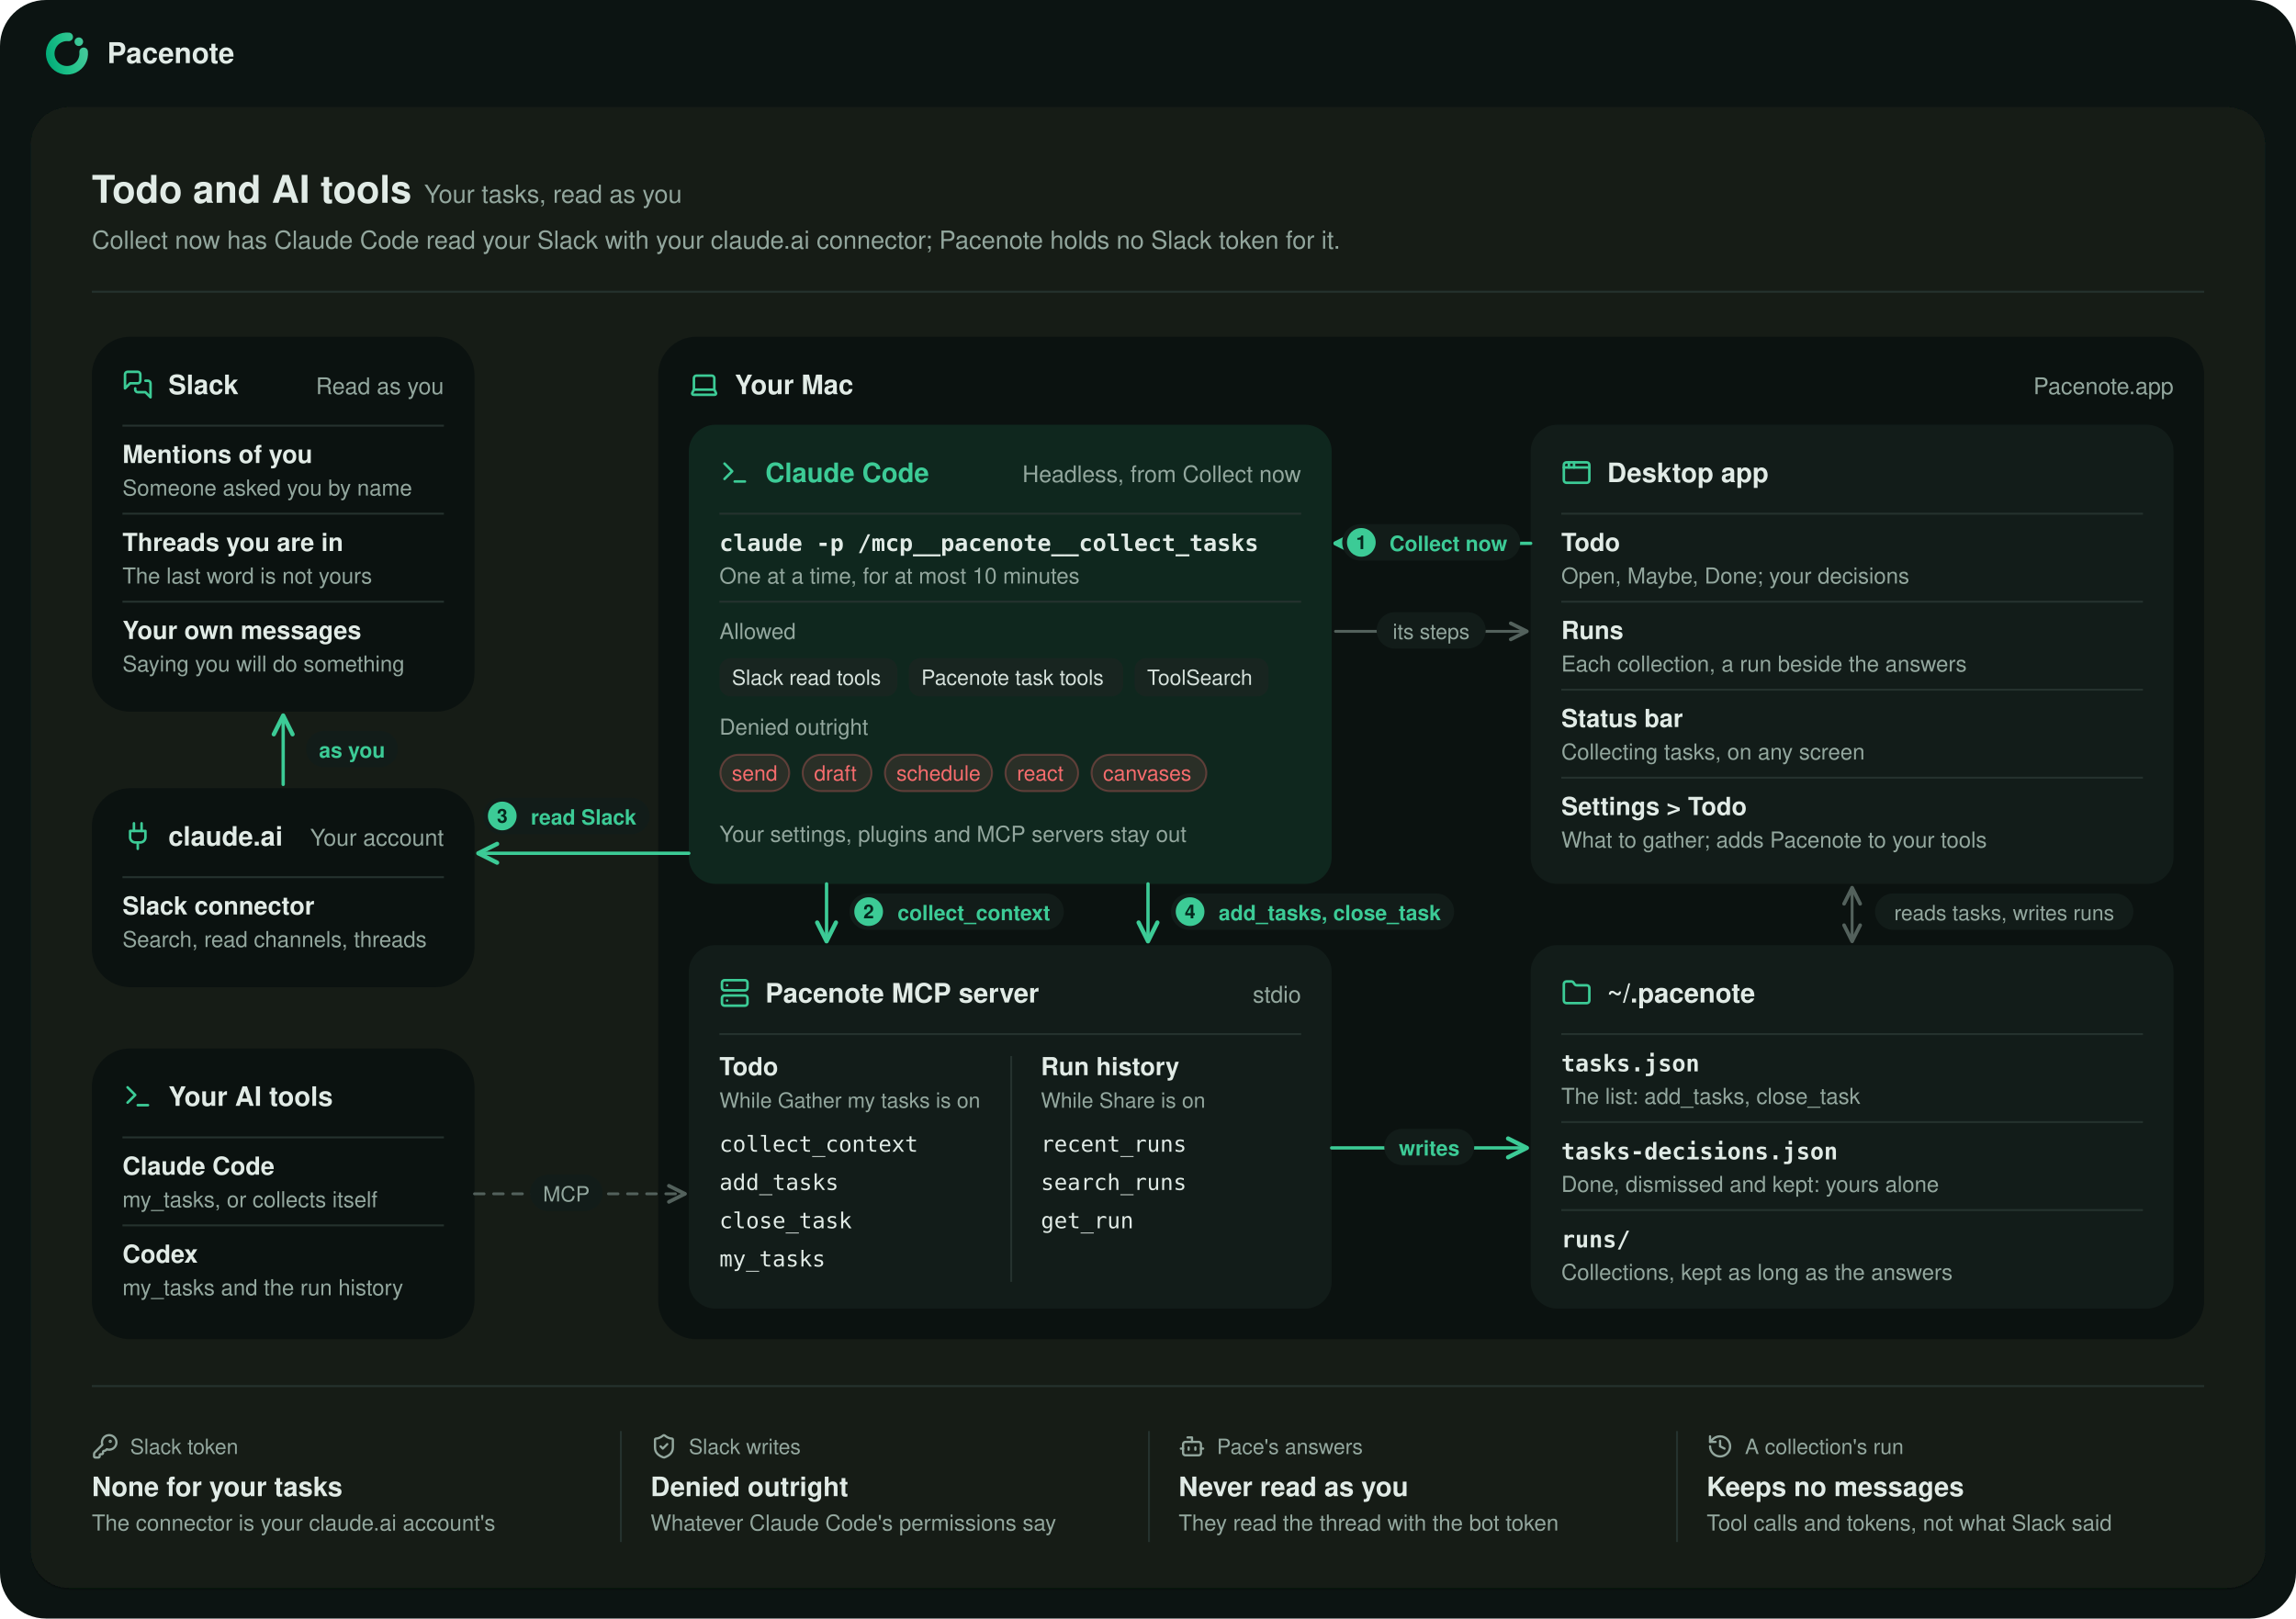
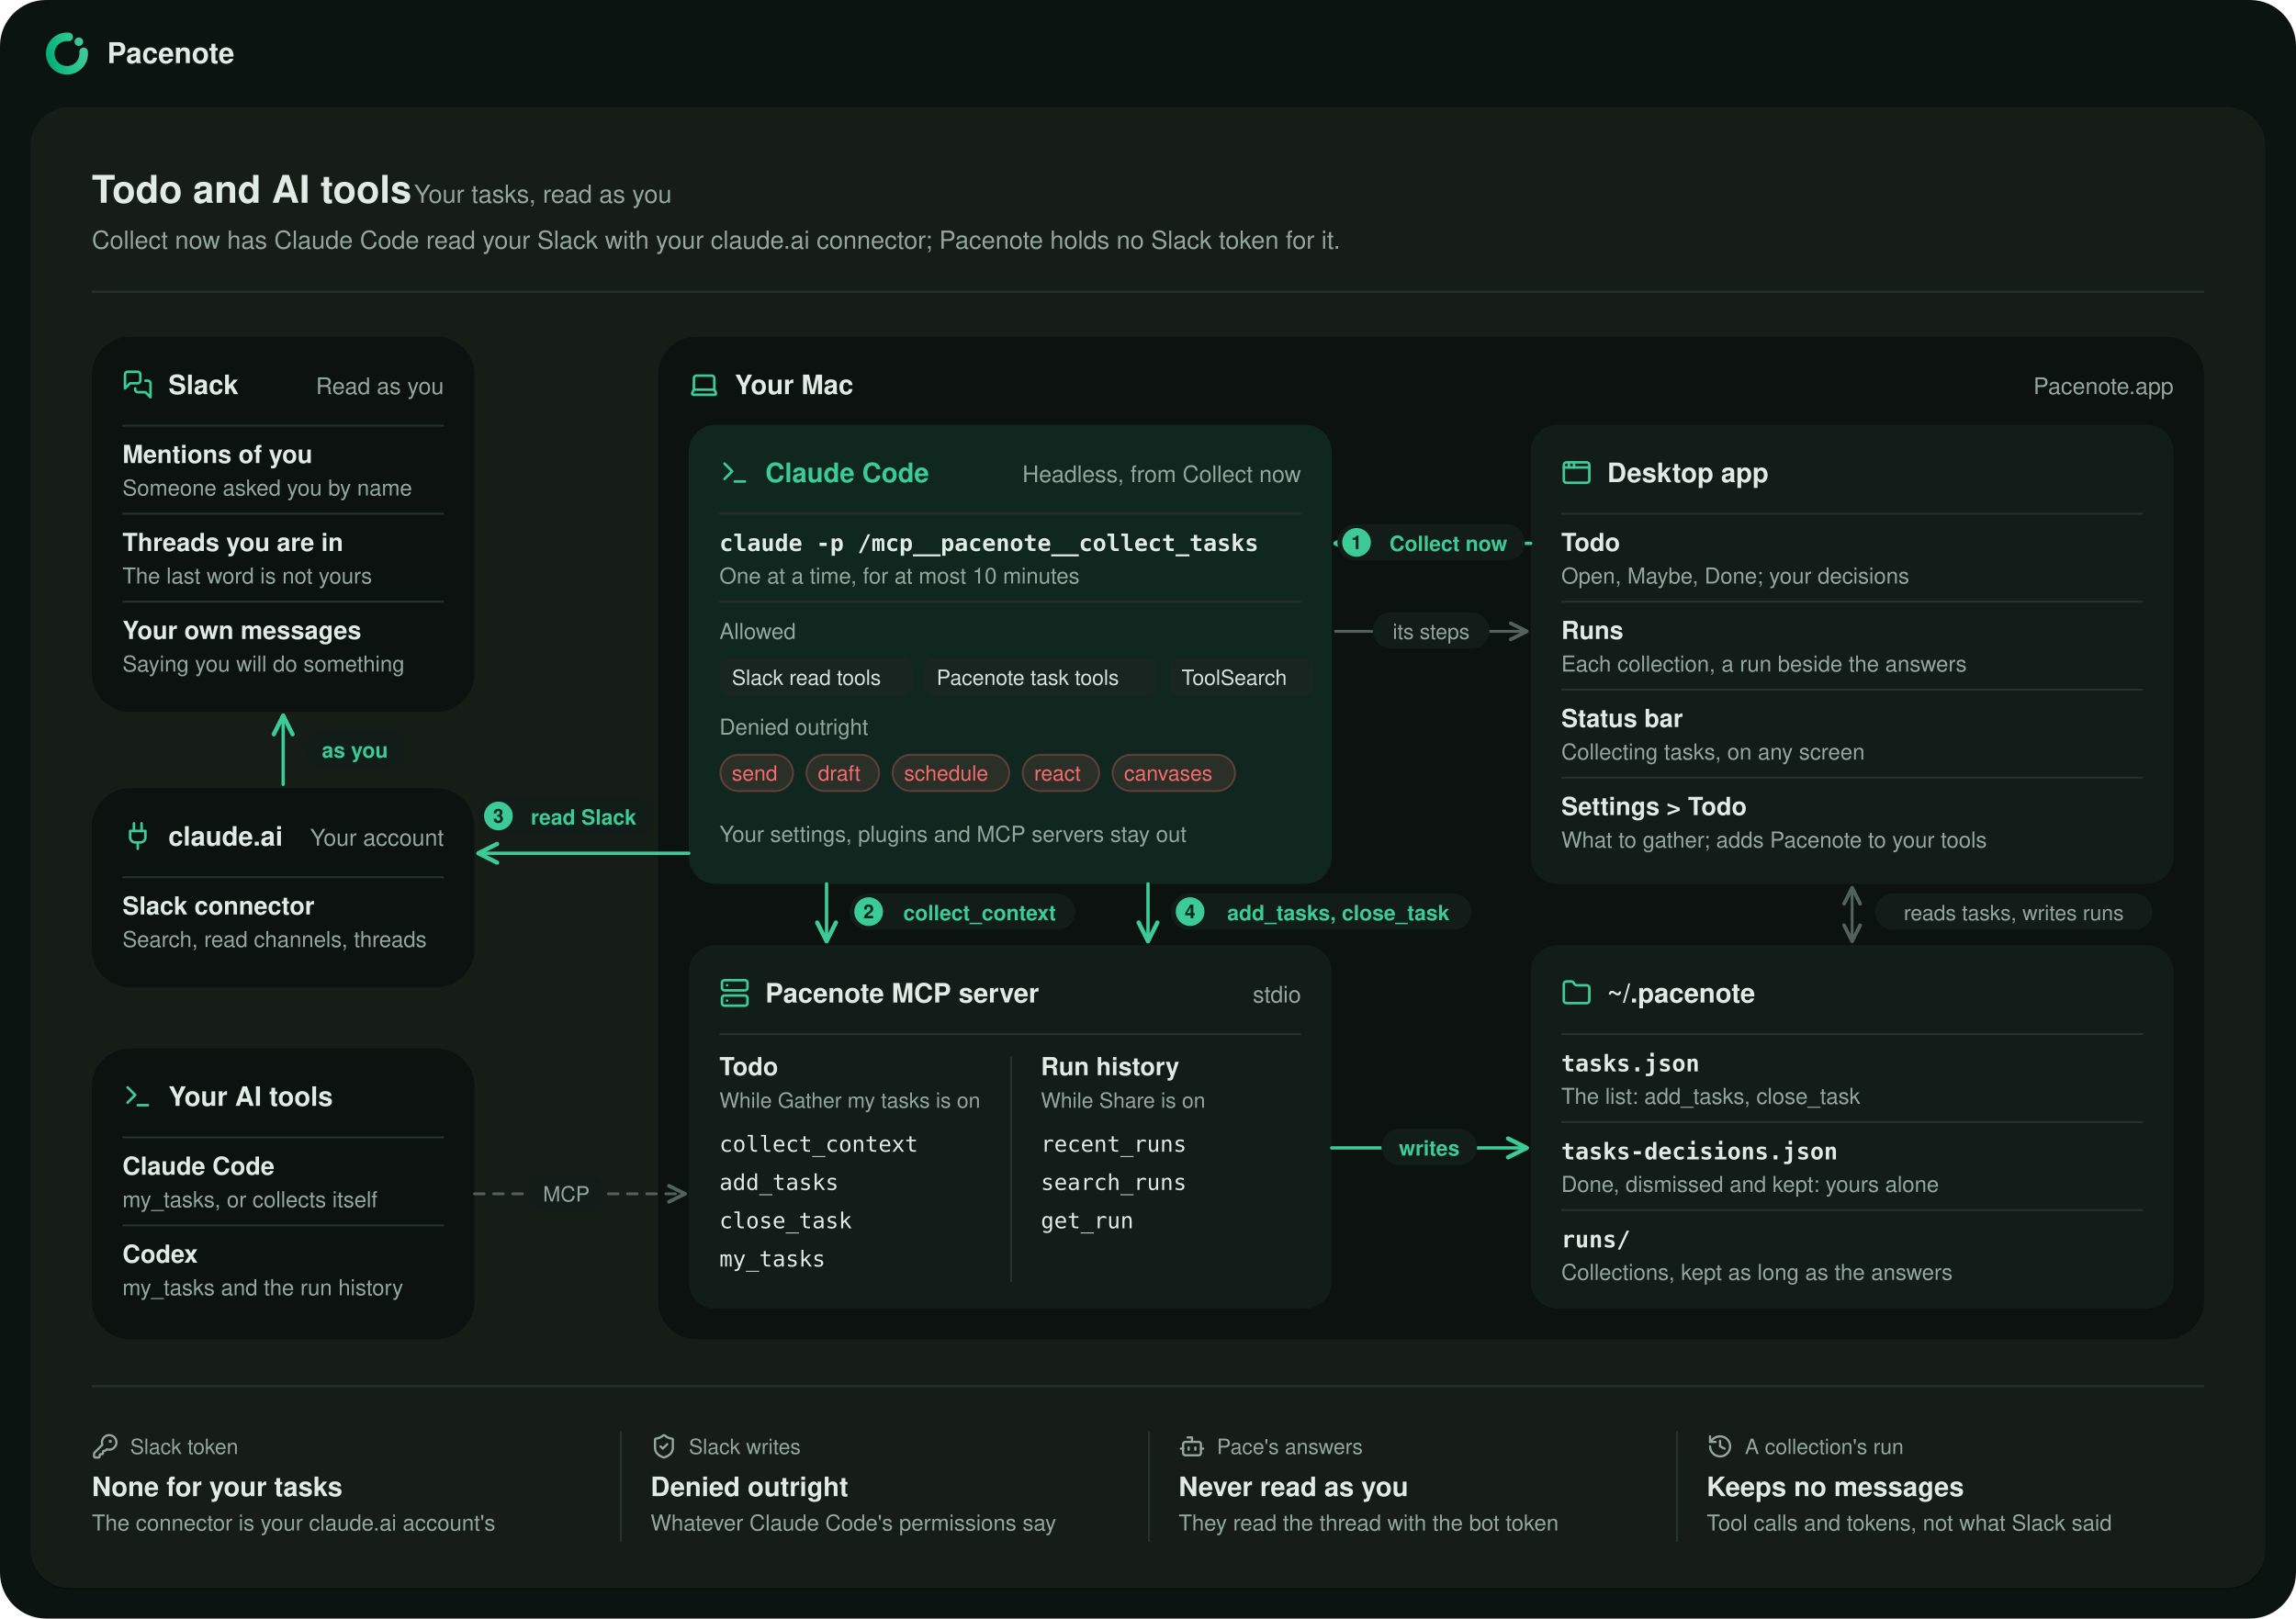
<svg xmlns="http://www.w3.org/2000/svg" width="1200" height="846" viewBox="0 0 1200 846" role="img" aria-label="Pacenote: Todo and AI tools">
  <defs>
    <linearGradient id="mark" gradientUnits="userSpaceOnUse" x1="54" y1="314" x2="458" y2="198">
      <stop offset="0" stop-color="#01ab78" />
      <stop offset="0.46" stop-color="#1fc289" />
      <stop offset="1" stop-color="#48c89c" />
    </linearGradient>
    <filter id="lift" x="-5%" y="-5%" width="110%" height="115%">
      <feDropShadow dx="0" dy="1" stdDeviation="0.5" flood-color="#000000" flood-opacity="0.25" />
    </filter>
    <marker id="arrow" viewBox="0 0 10 10" refX="8.5" refY="5" markerWidth="8" markerHeight="8" orient="auto-start-reverse">
      <path d="M1.5 1.5L8.5 5L1.5 8.5" fill="none" stroke="#53615c" stroke-width="1.6" stroke-linecap="round" stroke-linejoin="round" />
    </marker>
    <marker id="arrow-main" viewBox="0 0 10 10" refX="8.5" refY="5" markerWidth="8" markerHeight="8" orient="auto-start-reverse">
      <path d="M1.5 1.5L8.5 5L1.5 8.5" fill="none" stroke="#3ccb96" stroke-width="1.6" stroke-linecap="round" stroke-linejoin="round" />
    </marker>
  </defs>
  <rect width="1200" height="846" rx="24" fill="#0c1412" />
  <g transform="translate(21.3301 14.3301) scale(0.05339806)">
    <path d="M273.1 92.9A164 164 0 1 0 419.1 238.9" fill="none" stroke="url(#mark)" stroke-width="84" stroke-linecap="round" />
    <circle cx="372" cy="140" r="42" fill="url(#mark)" />
  </g>
  <text x="56" y="33" font-family="-apple-system, BlinkMacSystemFont, Pretendard, 'Apple SD Gothic Neo', 'Segoe UI', 'Noto Sans KR', Helvetica, Arial, sans-serif" font-size="15" font-weight="600" fill="#e1ebe6" text-anchor="start">Pacenote</text>
  <rect x="16" y="56" width="1168" height="774" rx="20" fill="#121c19" filter="url(#lift)" />
  <text x="48" y="106" font-family="-apple-system, BlinkMacSystemFont, Pretendard, 'Apple SD Gothic Neo', 'Segoe UI', 'Noto Sans KR', Helvetica, Arial, sans-serif" font-size="20" font-weight="600" fill="#e1ebe6" text-anchor="start">Todo and AI tools</text>
-   <text x="221.696" y="106" font-family="-apple-system, BlinkMacSystemFont, Pretendard, 'Apple SD Gothic Neo', 'Segoe UI', 'Noto Sans KR', Helvetica, Arial, sans-serif" font-size="13" font-weight="400" fill="#93a79e" text-anchor="start">Your tasks, read as you</text>
+   <text x="216.376" y="106" font-family="-apple-system, BlinkMacSystemFont, Pretendard, 'Apple SD Gothic Neo', 'Segoe UI', 'Noto Sans KR', Helvetica, Arial, sans-serif" font-size="13" font-weight="400" fill="#93a79e" text-anchor="start">Your tasks, read as you</text>
  <text x="48" y="130" font-family="-apple-system, BlinkMacSystemFont, Pretendard, 'Apple SD Gothic Neo', 'Segoe UI', 'Noto Sans KR', Helvetica, Arial, sans-serif" font-size="13" font-weight="400" fill="#93a79e" text-anchor="start">Collect now has Claude Code read your Slack with your claude.ai connector; Pacenote holds no Slack token for it.</text>
  <path d="M48 152.5H1152" stroke="#25322e" stroke-width="1" />
  <rect x="48" y="176" width="200" height="196" rx="20" fill="#0b1210" />
  <g transform="translate(64 193) scale(0.6666667)" color="#3ccb96" fill="none" stroke="#3ccb96" stroke-width="2" stroke-linecap="round" stroke-linejoin="round">
    <path d="M14 9a2 2 0 0 1-2 2H6l-4 4V4a2 2 0 0 1 2-2h8a2 2 0 0 1 2 2z" />
    <path d="M18 9h2a2 2 0 0 1 2 2v11l-4-4h-6a2 2 0 0 1-2-2v-1" />
  </g>
  <text x="88" y="206" font-family="-apple-system, BlinkMacSystemFont, Pretendard, 'Apple SD Gothic Neo', 'Segoe UI', 'Noto Sans KR', Helvetica, Arial, sans-serif" font-size="14" font-weight="600" fill="#e1ebe6" text-anchor="start">Slack</text>
  <text x="232" y="206" font-family="-apple-system, BlinkMacSystemFont, Pretendard, 'Apple SD Gothic Neo', 'Segoe UI', 'Noto Sans KR', Helvetica, Arial, sans-serif" font-size="12" font-weight="400" fill="#93a79e" text-anchor="end">Read as you</text>
  <path d="M64 222.5H232" stroke="#25322e" stroke-width="1" />
  <text x="64" y="242" font-family="-apple-system, BlinkMacSystemFont, Pretendard, 'Apple SD Gothic Neo', 'Segoe UI', 'Noto Sans KR', Helvetica, Arial, sans-serif" font-size="13" font-weight="600" fill="#e1ebe6" text-anchor="start">Mentions of you</text>
  <text x="64" y="259" font-family="-apple-system, BlinkMacSystemFont, Pretendard, 'Apple SD Gothic Neo', 'Segoe UI', 'Noto Sans KR', Helvetica, Arial, sans-serif" font-size="11.5" font-weight="400" fill="#93a79e" text-anchor="start">Someone asked you by name</text>
  <path d="M64 268.5H232" stroke="#25322e" stroke-width="1" />
  <text x="64" y="288" font-family="-apple-system, BlinkMacSystemFont, Pretendard, 'Apple SD Gothic Neo', 'Segoe UI', 'Noto Sans KR', Helvetica, Arial, sans-serif" font-size="13" font-weight="600" fill="#e1ebe6" text-anchor="start">Threads you are in</text>
  <text x="64" y="305" font-family="-apple-system, BlinkMacSystemFont, Pretendard, 'Apple SD Gothic Neo', 'Segoe UI', 'Noto Sans KR', Helvetica, Arial, sans-serif" font-size="11.5" font-weight="400" fill="#93a79e" text-anchor="start">The last word is not yours</text>
  <path d="M64 314.5H232" stroke="#25322e" stroke-width="1" />
  <text x="64" y="334" font-family="-apple-system, BlinkMacSystemFont, Pretendard, 'Apple SD Gothic Neo', 'Segoe UI', 'Noto Sans KR', Helvetica, Arial, sans-serif" font-size="13" font-weight="600" fill="#e1ebe6" text-anchor="start">Your own messages</text>
  <text x="64" y="351" font-family="-apple-system, BlinkMacSystemFont, Pretendard, 'Apple SD Gothic Neo', 'Segoe UI', 'Noto Sans KR', Helvetica, Arial, sans-serif" font-size="11.5" font-weight="400" fill="#93a79e" text-anchor="start">Saying you will do something</text>
  <rect x="48" y="412" width="200" height="104" rx="20" fill="#0b1210" />
  <g transform="translate(64 429) scale(0.6666667)" color="#3ccb96" fill="none" stroke="#3ccb96" stroke-width="2" stroke-linecap="round" stroke-linejoin="round">
    <path d="M12 22v-5" />
    <path d="M9 8V2" />
    <path d="M15 8V2" />
    <path d="M18 8v5a4 4 0 0 1-4 4h-4a4 4 0 0 1-4-4V8Z" />
  </g>
  <text x="88" y="442" font-family="-apple-system, BlinkMacSystemFont, Pretendard, 'Apple SD Gothic Neo', 'Segoe UI', 'Noto Sans KR', Helvetica, Arial, sans-serif" font-size="14" font-weight="600" fill="#e1ebe6" text-anchor="start">claude.ai</text>
  <text x="232" y="442" font-family="-apple-system, BlinkMacSystemFont, Pretendard, 'Apple SD Gothic Neo', 'Segoe UI', 'Noto Sans KR', Helvetica, Arial, sans-serif" font-size="12" font-weight="400" fill="#93a79e" text-anchor="end">Your account</text>
  <path d="M64 458.5H232" stroke="#25322e" stroke-width="1" />
  <text x="64" y="478" font-family="-apple-system, BlinkMacSystemFont, Pretendard, 'Apple SD Gothic Neo', 'Segoe UI', 'Noto Sans KR', Helvetica, Arial, sans-serif" font-size="13" font-weight="600" fill="#e1ebe6" text-anchor="start">Slack connector</text>
  <text x="64" y="495" font-family="-apple-system, BlinkMacSystemFont, Pretendard, 'Apple SD Gothic Neo', 'Segoe UI', 'Noto Sans KR', Helvetica, Arial, sans-serif" font-size="11.5" font-weight="400" fill="#93a79e" text-anchor="start">Search, read channels, threads</text>
  <rect x="48" y="548" width="200" height="152" rx="20" fill="#0b1210" />
  <g transform="translate(64 565) scale(0.6666667)" color="#3ccb96" fill="none" stroke="#3ccb96" stroke-width="2" stroke-linecap="round" stroke-linejoin="round">
    <polyline points="4 17 10 11 4 5" />
    <line x1="12" x2="20" y1="19" y2="19" />
  </g>
  <text x="88" y="578" font-family="-apple-system, BlinkMacSystemFont, Pretendard, 'Apple SD Gothic Neo', 'Segoe UI', 'Noto Sans KR', Helvetica, Arial, sans-serif" font-size="14" font-weight="600" fill="#e1ebe6" text-anchor="start">Your AI tools</text>
  <path d="M64 594.5H232" stroke="#25322e" stroke-width="1" />
  <text x="64" y="614" font-family="-apple-system, BlinkMacSystemFont, Pretendard, 'Apple SD Gothic Neo', 'Segoe UI', 'Noto Sans KR', Helvetica, Arial, sans-serif" font-size="13" font-weight="600" fill="#e1ebe6" text-anchor="start">Claude Code</text>
  <text x="64" y="631" font-family="-apple-system, BlinkMacSystemFont, Pretendard, 'Apple SD Gothic Neo', 'Segoe UI', 'Noto Sans KR', Helvetica, Arial, sans-serif" font-size="11.5" font-weight="400" fill="#93a79e" text-anchor="start">my_tasks, or collects itself</text>
  <path d="M64 640.5H232" stroke="#25322e" stroke-width="1" />
  <text x="64" y="660" font-family="-apple-system, BlinkMacSystemFont, Pretendard, 'Apple SD Gothic Neo', 'Segoe UI', 'Noto Sans KR', Helvetica, Arial, sans-serif" font-size="13" font-weight="600" fill="#e1ebe6" text-anchor="start">Codex</text>
  <text x="64" y="677" font-family="-apple-system, BlinkMacSystemFont, Pretendard, 'Apple SD Gothic Neo', 'Segoe UI', 'Noto Sans KR', Helvetica, Arial, sans-serif" font-size="11.5" font-weight="400" fill="#93a79e" text-anchor="start">my_tasks and the run history</text>
  <rect x="344" y="176" width="808" height="524" rx="20" fill="#0b1210" />
  <g transform="translate(360 193) scale(0.6666667)" color="#3ccb96" fill="none" stroke="#3ccb96" stroke-width="2" stroke-linecap="round" stroke-linejoin="round">
    <path d="M20 16V7a2 2 0 0 0-2-2H6a2 2 0 0 0-2 2v9m16 0H4m16 0 1.28 2.55a1 1 0 0 1-.9 1.45H3.62a1 1 0 0 1-.9-1.45L4 16" />
  </g>
  <text x="384" y="206" font-family="-apple-system, BlinkMacSystemFont, Pretendard, 'Apple SD Gothic Neo', 'Segoe UI', 'Noto Sans KR', Helvetica, Arial, sans-serif" font-size="14" font-weight="600" fill="#e1ebe6" text-anchor="start">Your Mac</text>
  <text x="1136" y="206" font-family="-apple-system, BlinkMacSystemFont, Pretendard, 'Apple SD Gothic Neo', 'Segoe UI', 'Noto Sans KR', Helvetica, Arial, sans-serif" font-size="12" font-weight="400" fill="#93a79e" text-anchor="end">Pacenote.app</text>
  <rect x="360" y="222" width="336" height="240" rx="14" fill="#0f271e" />
  <g transform="translate(376 239) scale(0.6666667)" color="#3ccb96" fill="none" stroke="#3ccb96" stroke-width="2" stroke-linecap="round" stroke-linejoin="round">
    <polyline points="4 17 10 11 4 5" />
    <line x1="12" x2="20" y1="19" y2="19" />
  </g>
  <text x="400" y="252" font-family="-apple-system, BlinkMacSystemFont, Pretendard, 'Apple SD Gothic Neo', 'Segoe UI', 'Noto Sans KR', Helvetica, Arial, sans-serif" font-size="14" font-weight="600" fill="#3ccb96" text-anchor="start">Claude Code</text>
  <text x="680" y="252" font-family="-apple-system, BlinkMacSystemFont, Pretendard, 'Apple SD Gothic Neo', 'Segoe UI', 'Noto Sans KR', Helvetica, Arial, sans-serif" font-size="12" font-weight="400" fill="#93a79e" text-anchor="end">Headless, from Collect now</text>
  <path d="M376 268.5H680" stroke="#25322e" stroke-width="1" />
  <text x="376" y="288" font-family="ui-monospace, 'SF Mono', 'JetBrains Mono', Menlo, Consolas, monospace" font-size="12" font-weight="600" fill="#e1ebe6" text-anchor="start">claude -p /mcp__pacenote__collect_tasks</text>
  <text x="376" y="305" font-family="-apple-system, BlinkMacSystemFont, Pretendard, 'Apple SD Gothic Neo', 'Segoe UI', 'Noto Sans KR', Helvetica, Arial, sans-serif" font-size="11.5" font-weight="400" fill="#93a79e" text-anchor="start">One at a time, for at most 10 minutes</text>
  <path d="M376 314.5H680" stroke="#25322e" stroke-width="1" />
  <text x="376" y="334" font-family="-apple-system, BlinkMacSystemFont, Pretendard, 'Apple SD Gothic Neo', 'Segoe UI', 'Noto Sans KR', Helvetica, Arial, sans-serif" font-size="11.5" font-weight="400" fill="#93a79e" text-anchor="start">Allowed</text>
-   <rect x="376" y="344" width="93" height="20" rx="6" fill="#182520" />
+   <rect x="376" y="344" width="101" height="20" rx="6" fill="#182520" />
  <text x="382.5" y="358" font-family="-apple-system, BlinkMacSystemFont, Pretendard, 'Apple SD Gothic Neo', 'Segoe UI', 'Noto Sans KR', Helvetica, Arial, sans-serif" font-size="11" font-weight="500" fill="#d5e1db" text-anchor="start">Slack read tools</text>
-   <rect x="475" y="344" width="112" height="20" rx="6" fill="#182520" />
-   <text x="481.5" y="358" font-family="-apple-system, BlinkMacSystemFont, Pretendard, 'Apple SD Gothic Neo', 'Segoe UI', 'Noto Sans KR', Helvetica, Arial, sans-serif" font-size="11" font-weight="500" fill="#d5e1db" text-anchor="start">Pacenote task tools</text>
-   <rect x="593" y="344" width="70" height="20" rx="6" fill="#182520" />
-   <text x="599.5" y="358" font-family="-apple-system, BlinkMacSystemFont, Pretendard, 'Apple SD Gothic Neo', 'Segoe UI', 'Noto Sans KR', Helvetica, Arial, sans-serif" font-size="11" font-weight="500" fill="#d5e1db" text-anchor="start">ToolSearch</text>
+   <rect x="483" y="344" width="122" height="20" rx="6" fill="#182520" />
+   <text x="489.5" y="358" font-family="-apple-system, BlinkMacSystemFont, Pretendard, 'Apple SD Gothic Neo', 'Segoe UI', 'Noto Sans KR', Helvetica, Arial, sans-serif" font-size="11" font-weight="500" fill="#d5e1db" text-anchor="start">Pacenote task tools</text>
+   <rect x="611" y="344" width="76" height="20" rx="6" fill="#182520" />
+   <text x="617.5" y="358" font-family="-apple-system, BlinkMacSystemFont, Pretendard, 'Apple SD Gothic Neo', 'Segoe UI', 'Noto Sans KR', Helvetica, Arial, sans-serif" font-size="11" font-weight="500" fill="#d5e1db" text-anchor="start">ToolSearch</text>
  <text x="376" y="384" font-family="-apple-system, BlinkMacSystemFont, Pretendard, 'Apple SD Gothic Neo', 'Segoe UI', 'Noto Sans KR', Helvetica, Arial, sans-serif" font-size="11.5" font-weight="400" fill="#93a79e" text-anchor="start">Denied outright</text>
-   <rect x="376.5" y="394.5" width="36" height="19" rx="9.5" fill="#f66c6d" fill-opacity="0.12" stroke="#f66c6d" stroke-opacity="0.3" />
+   <rect x="376.5" y="394.5" width="38" height="19" rx="9.5" fill="#f66c6d" fill-opacity="0.12" stroke="#f66c6d" stroke-opacity="0.3" />
  <text x="382.5" y="408" font-family="-apple-system, BlinkMacSystemFont, Pretendard, 'Apple SD Gothic Neo', 'Segoe UI', 'Noto Sans KR', Helvetica, Arial, sans-serif" font-size="11" font-weight="500" fill="#f66c6d" text-anchor="start">send</text>
-   <rect x="419.5" y="394.5" width="36" height="19" rx="9.5" fill="#f66c6d" fill-opacity="0.12" stroke="#f66c6d" stroke-opacity="0.3" />
-   <text x="425.5" y="408" font-family="-apple-system, BlinkMacSystemFont, Pretendard, 'Apple SD Gothic Neo', 'Segoe UI', 'Noto Sans KR', Helvetica, Arial, sans-serif" font-size="11" font-weight="500" fill="#f66c6d" text-anchor="start">draft</text>
-   <rect x="462.5" y="394.5" width="56" height="19" rx="9.5" fill="#f66c6d" fill-opacity="0.12" stroke="#f66c6d" stroke-opacity="0.3" />
-   <text x="468.5" y="408" font-family="-apple-system, BlinkMacSystemFont, Pretendard, 'Apple SD Gothic Neo', 'Segoe UI', 'Noto Sans KR', Helvetica, Arial, sans-serif" font-size="11" font-weight="500" fill="#f66c6d" text-anchor="start">schedule</text>
-   <rect x="525.5" y="394.5" width="38" height="19" rx="9.5" fill="#f66c6d" fill-opacity="0.12" stroke="#f66c6d" stroke-opacity="0.3" />
-   <text x="531.5" y="408" font-family="-apple-system, BlinkMacSystemFont, Pretendard, 'Apple SD Gothic Neo', 'Segoe UI', 'Noto Sans KR', Helvetica, Arial, sans-serif" font-size="11" font-weight="500" fill="#f66c6d" text-anchor="start">react</text>
-   <rect x="570.5" y="394.5" width="60" height="19" rx="9.5" fill="#f66c6d" fill-opacity="0.12" stroke="#f66c6d" stroke-opacity="0.3" />
-   <text x="576.5" y="408" font-family="-apple-system, BlinkMacSystemFont, Pretendard, 'Apple SD Gothic Neo', 'Segoe UI', 'Noto Sans KR', Helvetica, Arial, sans-serif" font-size="11" font-weight="500" fill="#f66c6d" text-anchor="start">canvases</text>
+   <rect x="421.5" y="394.5" width="38" height="19" rx="9.5" fill="#f66c6d" fill-opacity="0.12" stroke="#f66c6d" stroke-opacity="0.3" />
+   <text x="427.5" y="408" font-family="-apple-system, BlinkMacSystemFont, Pretendard, 'Apple SD Gothic Neo', 'Segoe UI', 'Noto Sans KR', Helvetica, Arial, sans-serif" font-size="11" font-weight="500" fill="#f66c6d" text-anchor="start">draft</text>
+   <rect x="466.5" y="394.5" width="61" height="19" rx="9.5" fill="#f66c6d" fill-opacity="0.12" stroke="#f66c6d" stroke-opacity="0.3" />
+   <text x="472.5" y="408" font-family="-apple-system, BlinkMacSystemFont, Pretendard, 'Apple SD Gothic Neo', 'Segoe UI', 'Noto Sans KR', Helvetica, Arial, sans-serif" font-size="11" font-weight="500" fill="#f66c6d" text-anchor="start">schedule</text>
+   <rect x="534.5" y="394.5" width="40" height="19" rx="9.5" fill="#f66c6d" fill-opacity="0.12" stroke="#f66c6d" stroke-opacity="0.3" />
+   <text x="540.5" y="408" font-family="-apple-system, BlinkMacSystemFont, Pretendard, 'Apple SD Gothic Neo', 'Segoe UI', 'Noto Sans KR', Helvetica, Arial, sans-serif" font-size="11" font-weight="500" fill="#f66c6d" text-anchor="start">react</text>
+   <rect x="581.5" y="394.5" width="64" height="19" rx="9.5" fill="#f66c6d" fill-opacity="0.12" stroke="#f66c6d" stroke-opacity="0.3" />
+   <text x="587.5" y="408" font-family="-apple-system, BlinkMacSystemFont, Pretendard, 'Apple SD Gothic Neo', 'Segoe UI', 'Noto Sans KR', Helvetica, Arial, sans-serif" font-size="11" font-weight="500" fill="#f66c6d" text-anchor="start">canvases</text>
  <text x="376" y="440" font-family="-apple-system, BlinkMacSystemFont, Pretendard, 'Apple SD Gothic Neo', 'Segoe UI', 'Noto Sans KR', Helvetica, Arial, sans-serif" font-size="11.5" font-weight="400" fill="#93a79e" text-anchor="start">Your settings, plugins and MCP servers stay out</text>
  <rect x="800" y="222" width="336" height="240" rx="14" fill="#121c19" />
  <g transform="translate(816 239) scale(0.6666667)" color="#3ccb96" fill="none" stroke="#3ccb96" stroke-width="2" stroke-linecap="round" stroke-linejoin="round">
    <rect x="2" y="4" width="20" height="16" rx="2" />
    <path d="M10 4v4" />
    <path d="M2 8h20" />
    <path d="M6 4v4" />
  </g>
  <text x="840" y="252" font-family="-apple-system, BlinkMacSystemFont, Pretendard, 'Apple SD Gothic Neo', 'Segoe UI', 'Noto Sans KR', Helvetica, Arial, sans-serif" font-size="14" font-weight="600" fill="#e1ebe6" text-anchor="start">Desktop app</text>
  <path d="M816 268.5H1120" stroke="#25322e" stroke-width="1" />
  <text x="816" y="288" font-family="-apple-system, BlinkMacSystemFont, Pretendard, 'Apple SD Gothic Neo', 'Segoe UI', 'Noto Sans KR', Helvetica, Arial, sans-serif" font-size="13" font-weight="600" fill="#e1ebe6" text-anchor="start">Todo</text>
  <text x="816" y="305" font-family="-apple-system, BlinkMacSystemFont, Pretendard, 'Apple SD Gothic Neo', 'Segoe UI', 'Noto Sans KR', Helvetica, Arial, sans-serif" font-size="11.5" font-weight="400" fill="#93a79e" text-anchor="start">Open, Maybe, Done; your decisions</text>
  <path d="M816 314.5H1120" stroke="#25322e" stroke-width="1" />
  <text x="816" y="334" font-family="-apple-system, BlinkMacSystemFont, Pretendard, 'Apple SD Gothic Neo', 'Segoe UI', 'Noto Sans KR', Helvetica, Arial, sans-serif" font-size="13" font-weight="600" fill="#e1ebe6" text-anchor="start">Runs</text>
  <text x="816" y="351" font-family="-apple-system, BlinkMacSystemFont, Pretendard, 'Apple SD Gothic Neo', 'Segoe UI', 'Noto Sans KR', Helvetica, Arial, sans-serif" font-size="11.5" font-weight="400" fill="#93a79e" text-anchor="start">Each collection, a run beside the answers</text>
  <path d="M816 360.5H1120" stroke="#25322e" stroke-width="1" />
  <text x="816" y="380" font-family="-apple-system, BlinkMacSystemFont, Pretendard, 'Apple SD Gothic Neo', 'Segoe UI', 'Noto Sans KR', Helvetica, Arial, sans-serif" font-size="13" font-weight="600" fill="#e1ebe6" text-anchor="start">Status bar</text>
  <text x="816" y="397" font-family="-apple-system, BlinkMacSystemFont, Pretendard, 'Apple SD Gothic Neo', 'Segoe UI', 'Noto Sans KR', Helvetica, Arial, sans-serif" font-size="11.5" font-weight="400" fill="#93a79e" text-anchor="start">Collecting tasks, on any screen</text>
  <path d="M816 406.5H1120" stroke="#25322e" stroke-width="1" />
  <text x="816" y="426" font-family="-apple-system, BlinkMacSystemFont, Pretendard, 'Apple SD Gothic Neo', 'Segoe UI', 'Noto Sans KR', Helvetica, Arial, sans-serif" font-size="13" font-weight="600" fill="#e1ebe6" text-anchor="start">Settings &gt; Todo</text>
  <text x="816" y="443" font-family="-apple-system, BlinkMacSystemFont, Pretendard, 'Apple SD Gothic Neo', 'Segoe UI', 'Noto Sans KR', Helvetica, Arial, sans-serif" font-size="11.5" font-weight="400" fill="#93a79e" text-anchor="start">What to gather; adds Pacenote to your tools</text>
  <rect x="360" y="494" width="336" height="190" rx="14" fill="#121c19" />
  <g transform="translate(376 511) scale(0.6666667)" color="#3ccb96" fill="none" stroke="#3ccb96" stroke-width="2" stroke-linecap="round" stroke-linejoin="round">
    <rect width="20" height="8" x="2" y="2" rx="2" ry="2" />
    <rect width="20" height="8" x="2" y="14" rx="2" ry="2" />
    <line x1="6" x2="6.01" y1="6" y2="6" />
    <line x1="6" x2="6.01" y1="18" y2="18" />
  </g>
  <text x="400" y="524" font-family="-apple-system, BlinkMacSystemFont, Pretendard, 'Apple SD Gothic Neo', 'Segoe UI', 'Noto Sans KR', Helvetica, Arial, sans-serif" font-size="14" font-weight="600" fill="#e1ebe6" text-anchor="start">Pacenote MCP server</text>
  <text x="680" y="524" font-family="-apple-system, BlinkMacSystemFont, Pretendard, 'Apple SD Gothic Neo', 'Segoe UI', 'Noto Sans KR', Helvetica, Arial, sans-serif" font-size="12" font-weight="400" fill="#93a79e" text-anchor="end">stdio</text>
  <path d="M376 540.5H680" stroke="#25322e" stroke-width="1" />
  <path d="M528.5 552V670" stroke="#25322e" stroke-width="1" />
  <text x="376" y="562" font-family="-apple-system, BlinkMacSystemFont, Pretendard, 'Apple SD Gothic Neo', 'Segoe UI', 'Noto Sans KR', Helvetica, Arial, sans-serif" font-size="13" font-weight="600" fill="#e1ebe6" text-anchor="start">Todo</text>
  <text x="376" y="579" font-family="-apple-system, BlinkMacSystemFont, Pretendard, 'Apple SD Gothic Neo', 'Segoe UI', 'Noto Sans KR', Helvetica, Arial, sans-serif" font-size="11" font-weight="400" fill="#93a79e" text-anchor="start">While Gather my tasks is on</text>
  <text x="376" y="602" font-family="ui-monospace, 'SF Mono', 'JetBrains Mono', Menlo, Consolas, monospace" font-size="11.5" font-weight="400" fill="#e1ebe6" text-anchor="start">collect_context</text>
  <text x="376" y="622" font-family="ui-monospace, 'SF Mono', 'JetBrains Mono', Menlo, Consolas, monospace" font-size="11.5" font-weight="400" fill="#e1ebe6" text-anchor="start">add_tasks</text>
  <text x="376" y="642" font-family="ui-monospace, 'SF Mono', 'JetBrains Mono', Menlo, Consolas, monospace" font-size="11.5" font-weight="400" fill="#e1ebe6" text-anchor="start">close_task</text>
  <text x="376" y="662" font-family="ui-monospace, 'SF Mono', 'JetBrains Mono', Menlo, Consolas, monospace" font-size="11.5" font-weight="400" fill="#e1ebe6" text-anchor="start">my_tasks</text>
  <text x="544" y="562" font-family="-apple-system, BlinkMacSystemFont, Pretendard, 'Apple SD Gothic Neo', 'Segoe UI', 'Noto Sans KR', Helvetica, Arial, sans-serif" font-size="13" font-weight="600" fill="#e1ebe6" text-anchor="start">Run history</text>
  <text x="544" y="579" font-family="-apple-system, BlinkMacSystemFont, Pretendard, 'Apple SD Gothic Neo', 'Segoe UI', 'Noto Sans KR', Helvetica, Arial, sans-serif" font-size="11" font-weight="400" fill="#93a79e" text-anchor="start">While Share is on</text>
  <text x="544" y="602" font-family="ui-monospace, 'SF Mono', 'JetBrains Mono', Menlo, Consolas, monospace" font-size="11.5" font-weight="400" fill="#e1ebe6" text-anchor="start">recent_runs</text>
  <text x="544" y="622" font-family="ui-monospace, 'SF Mono', 'JetBrains Mono', Menlo, Consolas, monospace" font-size="11.5" font-weight="400" fill="#e1ebe6" text-anchor="start">search_runs</text>
  <text x="544" y="642" font-family="ui-monospace, 'SF Mono', 'JetBrains Mono', Menlo, Consolas, monospace" font-size="11.5" font-weight="400" fill="#e1ebe6" text-anchor="start">get_run</text>
  <rect x="800" y="494" width="336" height="190" rx="14" fill="#121c19" />
  <g transform="translate(816 511) scale(0.6666667)" color="#3ccb96" fill="none" stroke="#3ccb96" stroke-width="2" stroke-linecap="round" stroke-linejoin="round">
    <path d="M20 20a2 2 0 0 0 2-2V8a2 2 0 0 0-2-2h-7.9a2 2 0 0 1-1.69-.9L9.6 3.9A2 2 0 0 0 7.93 3H4a2 2 0 0 0-2 2v13a2 2 0 0 0 2 2Z" />
  </g>
  <text x="840" y="524" font-family="-apple-system, BlinkMacSystemFont, Pretendard, 'Apple SD Gothic Neo', 'Segoe UI', 'Noto Sans KR', Helvetica, Arial, sans-serif" font-size="14" font-weight="600" fill="#e1ebe6" text-anchor="start">~/.pacenote</text>
  <path d="M816 540.5H1120" stroke="#25322e" stroke-width="1" />
  <text x="816" y="560" font-family="ui-monospace, 'SF Mono', 'JetBrains Mono', Menlo, Consolas, monospace" font-size="12" font-weight="600" fill="#e1ebe6" text-anchor="start">tasks.json</text>
  <text x="816" y="577" font-family="-apple-system, BlinkMacSystemFont, Pretendard, 'Apple SD Gothic Neo', 'Segoe UI', 'Noto Sans KR', Helvetica, Arial, sans-serif" font-size="11.5" font-weight="400" fill="#93a79e" text-anchor="start">The list: add_tasks, close_task</text>
  <path d="M816 586.5H1120" stroke="#25322e" stroke-width="1" />
  <text x="816" y="606" font-family="ui-monospace, 'SF Mono', 'JetBrains Mono', Menlo, Consolas, monospace" font-size="12" font-weight="600" fill="#e1ebe6" text-anchor="start">tasks-decisions.json</text>
  <text x="816" y="623" font-family="-apple-system, BlinkMacSystemFont, Pretendard, 'Apple SD Gothic Neo', 'Segoe UI', 'Noto Sans KR', Helvetica, Arial, sans-serif" font-size="11.5" font-weight="400" fill="#93a79e" text-anchor="start">Done, dismissed and kept: yours alone</text>
  <path d="M816 632.5H1120" stroke="#25322e" stroke-width="1" />
  <text x="816" y="652" font-family="ui-monospace, 'SF Mono', 'JetBrains Mono', Menlo, Consolas, monospace" font-size="12" font-weight="600" fill="#e1ebe6" text-anchor="start">runs/</text>
  <text x="816" y="669" font-family="-apple-system, BlinkMacSystemFont, Pretendard, 'Apple SD Gothic Neo', 'Segoe UI', 'Noto Sans KR', Helvetica, Arial, sans-serif" font-size="11.5" font-weight="400" fill="#93a79e" text-anchor="start">Collections, kept as long as the answers</text>
  <path d="M800 284 L698 284" fill="none" stroke="#3ccb96" stroke-width="1.75" stroke-linecap="round" stroke-linejoin="round" marker-end="url(#arrow-main)" />
-   <rect x="701.5" y="274" width="93" height="19" rx="9.5" fill="#121c19" />
-   <circle cx="711.5" cy="283.5" r="7.5" fill="#3ccb96" />
-   <text x="711.5" y="287" font-family="-apple-system, BlinkMacSystemFont, Pretendard, 'Apple SD Gothic Neo', 'Segoe UI', 'Noto Sans KR', Helvetica, Arial, sans-serif" font-size="10" font-weight="700" fill="#04281d" text-anchor="middle">1</text>
+   <rect x="699" y="274" width="98" height="19" rx="9.5" fill="#121c19" />
+   <circle cx="709" cy="283.5" r="7.5" fill="#3ccb96" />
+   <text x="709" y="287" font-family="-apple-system, BlinkMacSystemFont, Pretendard, 'Apple SD Gothic Neo', 'Segoe UI', 'Noto Sans KR', Helvetica, Arial, sans-serif" font-size="10" font-weight="700" fill="#04281d" text-anchor="middle">1</text>
  <text x="757" y="288" font-family="-apple-system, BlinkMacSystemFont, Pretendard, 'Apple SD Gothic Neo', 'Segoe UI', 'Noto Sans KR', Helvetica, Arial, sans-serif" font-size="11" font-weight="600" fill="#3ccb96" text-anchor="middle">Collect now</text>
  <path d="M698 330 L798 330" fill="none" stroke="#53615c" stroke-width="1.5" stroke-linecap="round" stroke-linejoin="round" marker-end="url(#arrow)" />
-   <rect x="719.5" y="320" width="57" height="19" rx="9.5" fill="#121c19" />
+   <rect x="717.5" y="320" width="61" height="19" rx="9.5" fill="#121c19" />
  <text x="748" y="334" font-family="-apple-system, BlinkMacSystemFont, Pretendard, 'Apple SD Gothic Neo', 'Segoe UI', 'Noto Sans KR', Helvetica, Arial, sans-serif" font-size="11" font-weight="400" fill="#93a79e" text-anchor="middle">its steps</text>
  <path d="M432 462 L432 492" fill="none" stroke="#3ccb96" stroke-width="1.75" stroke-linecap="round" stroke-linejoin="round" marker-end="url(#arrow-main)" />
-   <rect x="444" y="467" width="112" height="19" rx="9.5" fill="#121c19" />
+   <rect x="444" y="467" width="118" height="19" rx="9.5" fill="#121c19" />
  <circle cx="454" cy="476.5" r="7.5" fill="#3ccb96" />
  <text x="454" y="480" font-family="-apple-system, BlinkMacSystemFont, Pretendard, 'Apple SD Gothic Neo', 'Segoe UI', 'Noto Sans KR', Helvetica, Arial, sans-serif" font-size="10" font-weight="700" fill="#04281d" text-anchor="middle">2</text>
-   <text x="509" y="481" font-family="-apple-system, BlinkMacSystemFont, Pretendard, 'Apple SD Gothic Neo', 'Segoe UI', 'Noto Sans KR', Helvetica, Arial, sans-serif" font-size="11" font-weight="600" fill="#3ccb96" text-anchor="middle">collect_context</text>
+   <text x="512" y="481" font-family="-apple-system, BlinkMacSystemFont, Pretendard, 'Apple SD Gothic Neo', 'Segoe UI', 'Noto Sans KR', Helvetica, Arial, sans-serif" font-size="11" font-weight="600" fill="#3ccb96" text-anchor="middle">collect_context</text>
  <path d="M360 446 L250 446" fill="none" stroke="#3ccb96" stroke-width="1.75" stroke-linecap="round" stroke-linejoin="round" marker-end="url(#arrow-main)" />
-   <rect x="252.5" y="417" width="87" height="19" rx="9.5" fill="#121c19" />
-   <circle cx="262.5" cy="426.5" r="7.5" fill="#3ccb96" />
-   <text x="262.5" y="430" font-family="-apple-system, BlinkMacSystemFont, Pretendard, 'Apple SD Gothic Neo', 'Segoe UI', 'Noto Sans KR', Helvetica, Arial, sans-serif" font-size="10" font-weight="700" fill="#04281d" text-anchor="middle">3</text>
+   <rect x="250.5" y="417" width="91" height="19" rx="9.5" fill="#121c19" />
+   <circle cx="260.5" cy="426.5" r="7.5" fill="#3ccb96" />
+   <text x="260.5" y="430" font-family="-apple-system, BlinkMacSystemFont, Pretendard, 'Apple SD Gothic Neo', 'Segoe UI', 'Noto Sans KR', Helvetica, Arial, sans-serif" font-size="10" font-weight="700" fill="#04281d" text-anchor="middle">3</text>
  <text x="305" y="431" font-family="-apple-system, BlinkMacSystemFont, Pretendard, 'Apple SD Gothic Neo', 'Segoe UI', 'Noto Sans KR', Helvetica, Arial, sans-serif" font-size="11" font-weight="600" fill="#3ccb96" text-anchor="middle">read Slack</text>
  <path d="M148 410 L148 374" fill="none" stroke="#3ccb96" stroke-width="1.75" stroke-linecap="round" stroke-linejoin="round" marker-end="url(#arrow-main)" />
-   <rect x="160" y="382" width="48" height="19" rx="9.5" fill="#121c19" />
-   <text x="184" y="396" font-family="-apple-system, BlinkMacSystemFont, Pretendard, 'Apple SD Gothic Neo', 'Segoe UI', 'Noto Sans KR', Helvetica, Arial, sans-serif" font-size="11" font-weight="600" fill="#3ccb96" text-anchor="middle">as you</text>
+   <rect x="160" y="382" width="51" height="19" rx="9.5" fill="#121c19" />
+   <text x="185.5" y="396" font-family="-apple-system, BlinkMacSystemFont, Pretendard, 'Apple SD Gothic Neo', 'Segoe UI', 'Noto Sans KR', Helvetica, Arial, sans-serif" font-size="11" font-weight="600" fill="#3ccb96" text-anchor="middle">as you</text>
  <path d="M600 462 L600 492" fill="none" stroke="#3ccb96" stroke-width="1.75" stroke-linecap="round" stroke-linejoin="round" marker-end="url(#arrow-main)" />
-   <rect x="612" y="467" width="148" height="19" rx="9.5" fill="#121c19" />
+   <rect x="612" y="467" width="157" height="19" rx="9.5" fill="#121c19" />
  <circle cx="622" cy="476.5" r="7.5" fill="#3ccb96" />
  <text x="622" y="480" font-family="-apple-system, BlinkMacSystemFont, Pretendard, 'Apple SD Gothic Neo', 'Segoe UI', 'Noto Sans KR', Helvetica, Arial, sans-serif" font-size="10" font-weight="700" fill="#04281d" text-anchor="middle">4</text>
-   <text x="695" y="481" font-family="-apple-system, BlinkMacSystemFont, Pretendard, 'Apple SD Gothic Neo', 'Segoe UI', 'Noto Sans KR', Helvetica, Arial, sans-serif" font-size="11" font-weight="600" fill="#3ccb96" text-anchor="middle">add_tasks, close_task</text>
+   <text x="699.5" y="481" font-family="-apple-system, BlinkMacSystemFont, Pretendard, 'Apple SD Gothic Neo', 'Segoe UI', 'Noto Sans KR', Helvetica, Arial, sans-serif" font-size="11" font-weight="600" fill="#3ccb96" text-anchor="middle">add_tasks, close_task</text>
  <path d="M696 600 L798 600" fill="none" stroke="#3ccb96" stroke-width="1.75" stroke-linecap="round" stroke-linejoin="round" marker-end="url(#arrow-main)" />
-   <rect x="723.5" y="590" width="47" height="19" rx="9.5" fill="#121c19" />
+   <rect x="722" y="590" width="50" height="19" rx="9.5" fill="#121c19" />
  <text x="747" y="604" font-family="-apple-system, BlinkMacSystemFont, Pretendard, 'Apple SD Gothic Neo', 'Segoe UI', 'Noto Sans KR', Helvetica, Arial, sans-serif" font-size="11" font-weight="600" fill="#3ccb96" text-anchor="middle">writes</text>
  <path d="M968 464 L968 492" fill="none" stroke="#53615c" stroke-width="1.5" stroke-linecap="round" stroke-linejoin="round" marker-end="url(#arrow)" marker-start="url(#arrow)" />
-   <rect x="980" y="467" width="135" height="19" rx="9.5" fill="#121c19" />
-   <text x="1047.5" y="481" font-family="-apple-system, BlinkMacSystemFont, Pretendard, 'Apple SD Gothic Neo', 'Segoe UI', 'Noto Sans KR', Helvetica, Arial, sans-serif" font-size="11" font-weight="400" fill="#93a79e" text-anchor="middle">reads tasks, writes runs</text>
+   <rect x="980" y="467" width="145" height="19" rx="9.5" fill="#121c19" />
+   <text x="1052.5" y="481" font-family="-apple-system, BlinkMacSystemFont, Pretendard, 'Apple SD Gothic Neo', 'Segoe UI', 'Noto Sans KR', Helvetica, Arial, sans-serif" font-size="11" font-weight="400" fill="#93a79e" text-anchor="middle">reads tasks, writes runs</text>
  <path d="M248 624 L358 624" fill="none" stroke="#53615c" stroke-width="1.5" stroke-linecap="round" stroke-linejoin="round" stroke-dasharray="5 5" marker-end="url(#arrow)" />
-   <rect x="277" y="614" width="38" height="19" rx="9.5" fill="#121c19" />
+   <rect x="276" y="614" width="40" height="19" rx="9.5" fill="#121c19" />
  <text x="296" y="628" font-family="-apple-system, BlinkMacSystemFont, Pretendard, 'Apple SD Gothic Neo', 'Segoe UI', 'Noto Sans KR', Helvetica, Arial, sans-serif" font-size="11" font-weight="400" fill="#93a79e" text-anchor="middle">MCP</text>
  <path d="M48 724.5H1152" stroke="#25322e" stroke-width="1" />
  <g transform="translate(48 749) scale(0.5833333)" color="#93a79e" fill="none" stroke="#93a79e" stroke-width="2" stroke-linecap="round" stroke-linejoin="round">
    <path d="M2.586 17.414A2 2 0 0 0 2 18.828V21a1 1 0 0 0 1 1h3a1 1 0 0 0 1-1v-1a1 1 0 0 1 1-1h1a1 1 0 0 0 1-1v-1a1 1 0 0 1 1-1h.172a2 2 0 0 0 1.414-.586l.814-.814a6.5 6.5 0 1 0-4-4z" />
    <circle cx="16.5" cy="7.5" r=".5" fill="currentColor" />
  </g>
  <text x="68" y="760" font-family="-apple-system, BlinkMacSystemFont, Pretendard, 'Apple SD Gothic Neo', 'Segoe UI', 'Noto Sans KR', Helvetica, Arial, sans-serif" font-size="11" font-weight="400" fill="#93a79e" text-anchor="start">Slack token</text>
  <text x="48" y="782" font-family="-apple-system, BlinkMacSystemFont, Pretendard, 'Apple SD Gothic Neo', 'Segoe UI', 'Noto Sans KR', Helvetica, Arial, sans-serif" font-size="14" font-weight="600" fill="#e1ebe6" text-anchor="start">None for your tasks</text>
  <text x="48" y="800" font-family="-apple-system, BlinkMacSystemFont, Pretendard, 'Apple SD Gothic Neo', 'Segoe UI', 'Noto Sans KR', Helvetica, Arial, sans-serif" font-size="11.5" font-weight="400" fill="#93a79e" text-anchor="start">The connector is your claude.ai account's</text>
  <path d="M324.5 748V806" stroke="#25322e" stroke-width="1" />
  <g transform="translate(340 749) scale(0.5833333)" color="#93a79e" fill="none" stroke="#93a79e" stroke-width="2" stroke-linecap="round" stroke-linejoin="round">
    <path d="M20 13c0 5-3.5 7.5-7.66 8.95a1 1 0 0 1-.67-.01C7.5 20.5 4 18 4 13V6a1 1 0 0 1 1-1c2 0 4.5-1.2 6.24-2.72a1.17 1.17 0 0 1 1.52 0C14.51 3.81 17 5 19 5a1 1 0 0 1 1 1z" />
    <path d="m9 12 2 2 4-4" />
  </g>
  <text x="360" y="760" font-family="-apple-system, BlinkMacSystemFont, Pretendard, 'Apple SD Gothic Neo', 'Segoe UI', 'Noto Sans KR', Helvetica, Arial, sans-serif" font-size="11" font-weight="400" fill="#93a79e" text-anchor="start">Slack writes</text>
  <text x="340" y="782" font-family="-apple-system, BlinkMacSystemFont, Pretendard, 'Apple SD Gothic Neo', 'Segoe UI', 'Noto Sans KR', Helvetica, Arial, sans-serif" font-size="14" font-weight="600" fill="#e1ebe6" text-anchor="start">Denied outright</text>
  <text x="340" y="800" font-family="-apple-system, BlinkMacSystemFont, Pretendard, 'Apple SD Gothic Neo', 'Segoe UI', 'Noto Sans KR', Helvetica, Arial, sans-serif" font-size="11.5" font-weight="400" fill="#93a79e" text-anchor="start">Whatever Claude Code's permissions say</text>
  <path d="M600.5 748V806" stroke="#25322e" stroke-width="1" />
  <g transform="translate(616 749) scale(0.5833333)" color="#93a79e" fill="none" stroke="#93a79e" stroke-width="2" stroke-linecap="round" stroke-linejoin="round">
    <path d="M12 8V4H8" />
    <rect width="16" height="12" x="4" y="8" rx="2" />
    <path d="M2 14h2" />
    <path d="M20 14h2" />
    <path d="M15 13v2" />
    <path d="M9 13v2" />
  </g>
  <text x="636" y="760" font-family="-apple-system, BlinkMacSystemFont, Pretendard, 'Apple SD Gothic Neo', 'Segoe UI', 'Noto Sans KR', Helvetica, Arial, sans-serif" font-size="11" font-weight="400" fill="#93a79e" text-anchor="start">Pace's answers</text>
  <text x="616" y="782" font-family="-apple-system, BlinkMacSystemFont, Pretendard, 'Apple SD Gothic Neo', 'Segoe UI', 'Noto Sans KR', Helvetica, Arial, sans-serif" font-size="14" font-weight="600" fill="#e1ebe6" text-anchor="start">Never read as you</text>
  <text x="616" y="800" font-family="-apple-system, BlinkMacSystemFont, Pretendard, 'Apple SD Gothic Neo', 'Segoe UI', 'Noto Sans KR', Helvetica, Arial, sans-serif" font-size="11.5" font-weight="400" fill="#93a79e" text-anchor="start">They read the thread with the bot token</text>
  <path d="M876.5 748V806" stroke="#25322e" stroke-width="1" />
  <g transform="translate(892 749) scale(0.5833333)" color="#93a79e" fill="none" stroke="#93a79e" stroke-width="2" stroke-linecap="round" stroke-linejoin="round">
    <path d="M3 12a9 9 0 1 0 9-9 9.75 9.75 0 0 0-6.74 2.74L3 8" />
    <path d="M3 3v5h5" />
    <path d="M12 7v5l4 2" />
  </g>
  <text x="912" y="760" font-family="-apple-system, BlinkMacSystemFont, Pretendard, 'Apple SD Gothic Neo', 'Segoe UI', 'Noto Sans KR', Helvetica, Arial, sans-serif" font-size="11" font-weight="400" fill="#93a79e" text-anchor="start">A collection's run</text>
  <text x="892" y="782" font-family="-apple-system, BlinkMacSystemFont, Pretendard, 'Apple SD Gothic Neo', 'Segoe UI', 'Noto Sans KR', Helvetica, Arial, sans-serif" font-size="14" font-weight="600" fill="#e1ebe6" text-anchor="start">Keeps no messages</text>
  <text x="892" y="800" font-family="-apple-system, BlinkMacSystemFont, Pretendard, 'Apple SD Gothic Neo', 'Segoe UI', 'Noto Sans KR', Helvetica, Arial, sans-serif" font-size="11.5" font-weight="400" fill="#93a79e" text-anchor="start">Tool calls and tokens, not what Slack said</text>
</svg>
